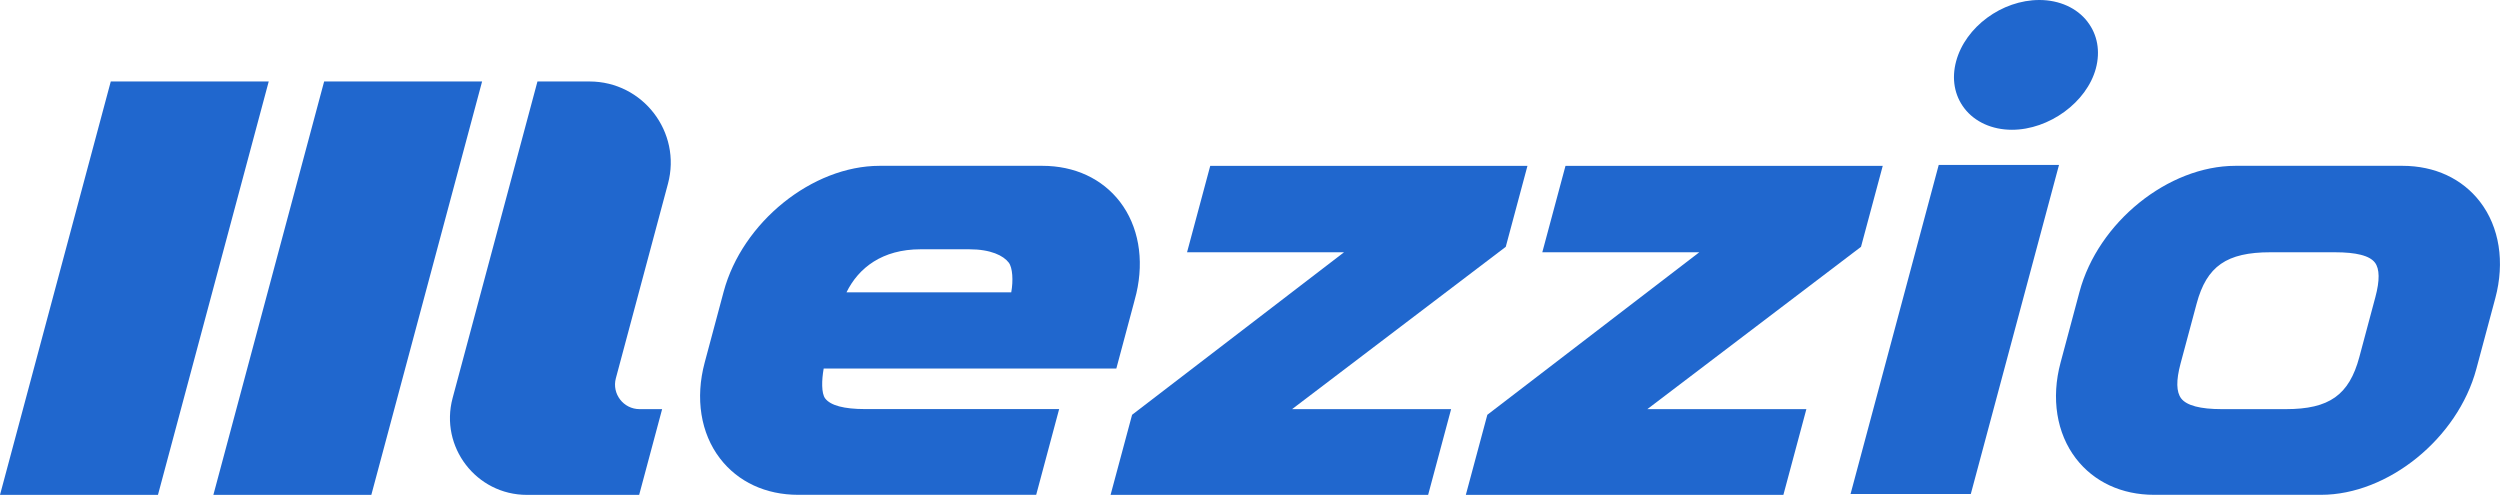
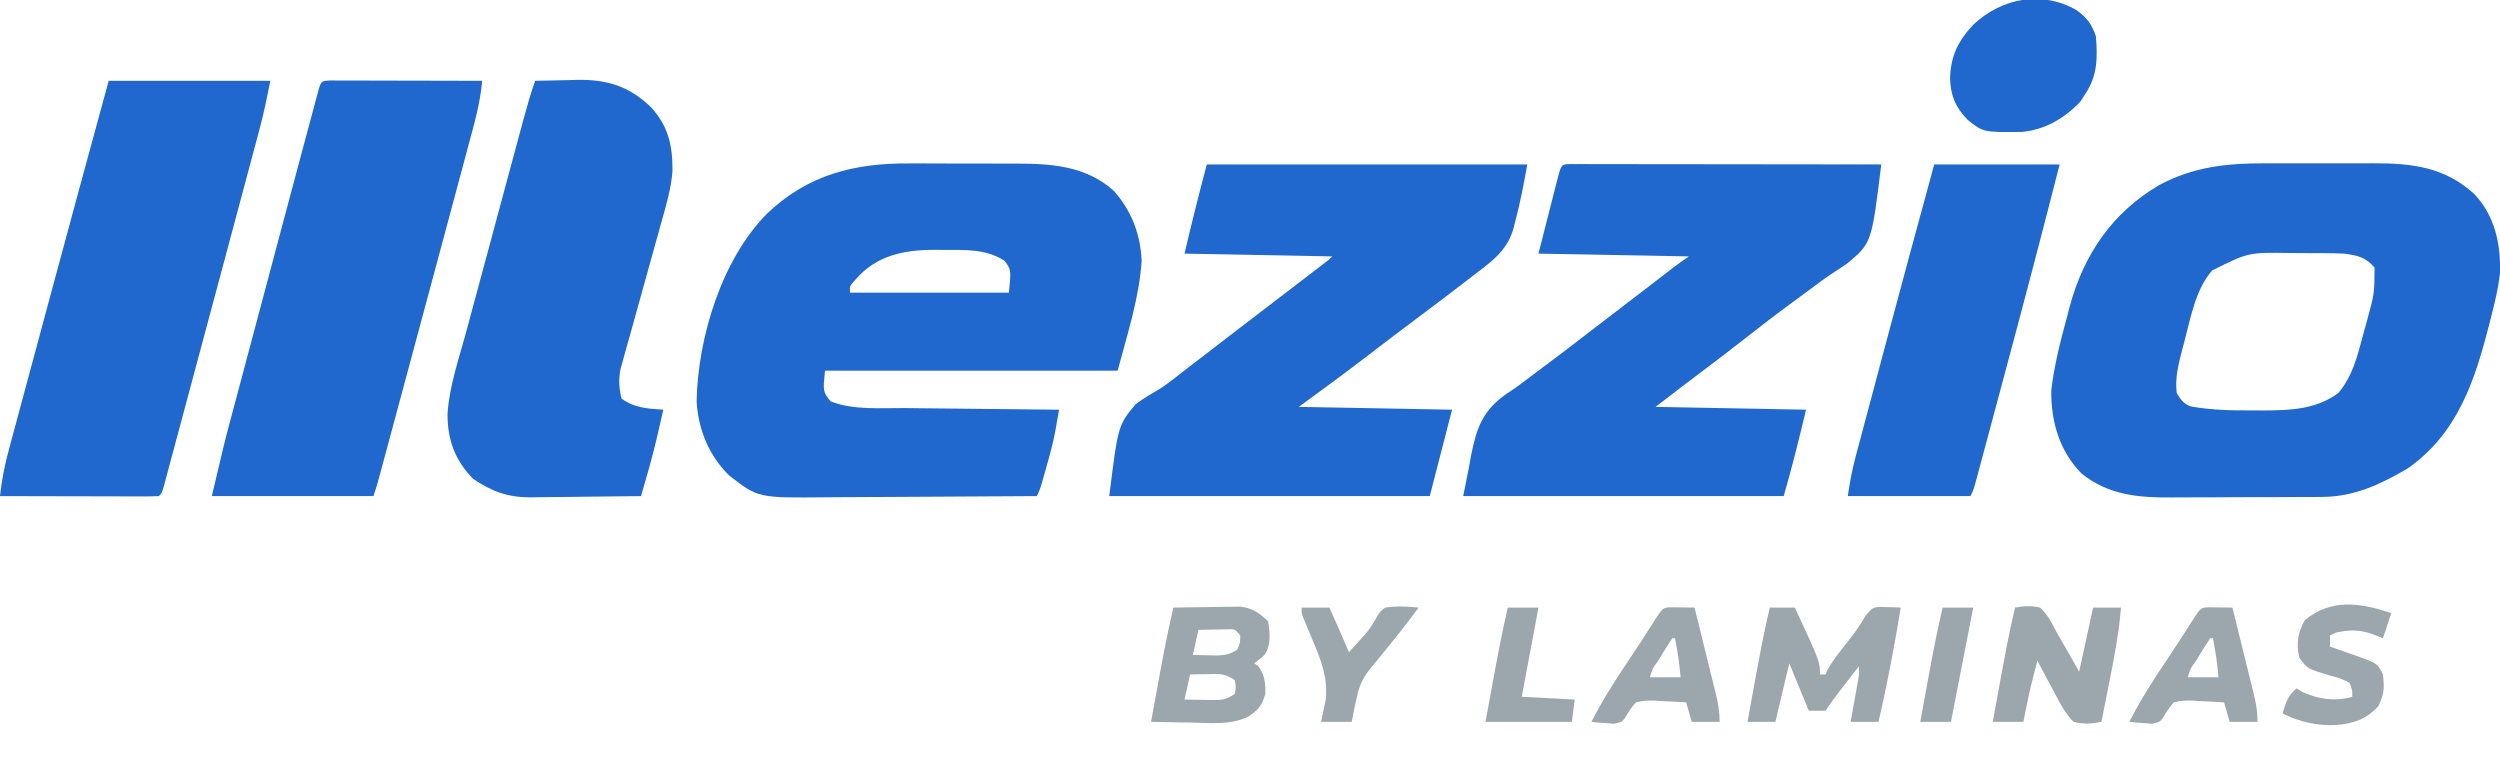
- <svg xmlns="http://www.w3.org/2000/svg" id="Layer_2" viewBox="0 0 895.98 177.36">
-   <defs>
-     <style>.cls-1{fill:#2067ce;}</style>
-   </defs>
-   <g id="Layer_1-2">
-     <path class="cls-1" d="M748.17,7.81c-3.8-4.96-10.11-7.81-17.29-7.81-13.42,0-26.51,9.66-29.82,21.97-1.67,6.21-.62,12.2,2.96,16.86,3.75,4.88,9.96,7.68,17.04,7.68,13.33,0,26.83-9.86,30.08-21.98,1.64-6.14.59-12.08-2.98-16.71Z" />
-     <polygon class="cls-1" points="663.81 174.85 663.22 177.04 706.32 177.04 737.34 61.31 737.93 59.12 694.82 59.12 663.81 174.85" />
-     <path class="cls-1" d="M401.41,72.35c-6.4-8.33-16.29-12.92-27.85-12.92h-58.3c-24.17,0-49.25,20.24-55.91,45.12l-6.79,25.36c-3.45,12.84-1.45,25.37,5.49,34.4,6.44,8.4,16.4,13.03,28.02,13.03h85.29l8.23-30.73h-69.54c-7.56,0-12.38-1.28-14.31-3.81-1.4-1.82-1.27-6.59-.54-10.71h104.88l6.31-23.57h0s.87-3.36.87-3.36c2.86-12.31.76-24.19-5.87-32.83ZM347.34,89.34c7.8,0,12.28,2.28,14.19,4.78,1.38,1.79,1.66,6.46.89,10.66h-59.05c4.32-8.79,12.82-15.44,26.58-15.44h17.39Z" />
-     <polygon class="cls-1" points="433.74 59.44 425.43 90.41 481.69 90.41 405.73 148.66 398.02 177.36 511.83 177.36 520.07 146.63 463.07 146.63 539.65 88.46 547.43 59.44 433.74 59.44" />
-     <polygon class="cls-1" points="561.06 59.44 552.75 90.41 609.01 90.41 533.05 148.66 525.34 177.36 639.15 177.36 647.39 146.63 590.39 146.63 666.97 88.46 674.76 59.44 561.06 59.44" />
-     <path class="cls-1" d="M888.85,72.35c-6.39-8.33-16.27-12.92-27.84-12.92h-59.81c-24.16,0-49.24,20.24-55.91,45.12l-6.79,25.36c-3.45,12.83-1.44,25.36,5.49,34.4,6.45,8.4,16.41,13.03,28.02,13.03h59.81c24.04,0,49.02-20.24,55.68-45.12l6.8-25.36c3.46-12.91,1.48-25.49-5.46-34.52ZM851.31,106.49l-5.75,21.5c-3.65,13.59-10.78,18.64-26.3,18.64h-23.02c-7.67,0-12.55-1.29-14.51-3.82-1.78-2.33-1.86-6.43-.24-12.51l5.77-21.5c3.6-13.41,10.77-18.39,26.45-18.39h23.03c7.79,0,12.5,1.21,14.41,3.7,1.71,2.23,1.77,6.39.16,12.38Z" />
-     <polygon class="cls-1" points="133.08 177.36 76.47 177.36 116.17 29.2 172.78 29.2 133.08 177.36" />
-     <polygon class="cls-1" points="56.61 177.36 0 177.36 39.7 29.2 96.31 29.2 56.61 177.36" />
-     <path class="cls-1" d="M211.27,29.2h-18.65l-30.41,113.47c-4.69,17.5,8.5,34.69,26.62,34.69h20.7s19.54,0,19.54,0l8.23-30.73h-8.08c-5.78,0-9.99-5.49-8.5-11.07l18.67-69.7c4.96-18.5-8.98-36.66-28.13-36.66Z" />
-   </g>
+ <svg xmlns="http://www.w3.org/2000/svg" version="1.1" width="897" height="275">
+   <path d="M0 0 C1.437 0.001 2.874 -0 4.312 -0.002 C7.299 -0.001 10.287 0.009 13.274 0.027 C17.076 0.05 20.878 0.05 24.681 0.044 C27.64 0.04 30.599 0.047 33.558 0.057 C34.959 0.061 36.36 0.062 37.762 0.06 C50.726 0.058 63.05 0.77 73.199 9.754 C79.588 16.868 82.859 25.42 83.27 34.926 C82.38 48.353 78.112 61.361 74.645 74.363 C39.995 74.363 5.345 74.363 -30.355 74.363 C-31.095 81.855 -31.095 81.855 -28.355 85.363 C-20.202 88.616 -10.281 87.713 -1.629 87.777 C-0.029 87.796 1.571 87.816 3.171 87.836 C7.35 87.887 11.529 87.927 15.708 87.964 C19.985 88.004 24.262 88.055 28.539 88.105 C36.907 88.202 45.276 88.286 53.645 88.363 C53.34 90.094 53.032 91.824 52.723 93.554 C52.552 94.518 52.381 95.482 52.204 96.474 C51.387 100.692 50.266 104.799 49.082 108.926 C48.861 109.718 48.64 110.51 48.412 111.326 C46.791 117.069 46.791 117.069 45.645 119.363 C33.578 119.456 21.513 119.527 9.446 119.571 C3.843 119.591 -1.761 119.62 -7.365 119.665 C-12.779 119.709 -18.192 119.732 -23.607 119.743 C-25.666 119.75 -27.725 119.765 -29.784 119.786 C-54.394 120.035 -54.394 120.035 -64.797 111.902 C-72.021 104.769 -75.782 95.512 -76.41 85.496 C-76.009 62.533 -67.368 34.282 -51.043 17.918 C-36.436 4.033 -19.809 -0.144 0 0 Z M-19.23 41.488 C-21.554 44.035 -21.554 44.035 -21.355 46.363 C-2.545 46.363 16.265 46.363 35.645 46.363 C36.454 38.144 36.454 38.144 34.082 34.926 C27.385 30.633 20.028 31.028 12.332 31.051 C11.255 31.035 10.178 31.019 9.068 31.002 C-1.889 30.995 -11.733 32.905 -19.23 41.488 Z " fill="#2067CE" transform="translate(326.3555,58.63672)" />
+   <path d="M0 0 C1.477 -0.002 2.955 -0.005 4.432 -0.009 C7.505 -0.013 10.578 -0.007 13.652 0.007 C17.557 0.024 21.462 0.015 25.367 -0.003 C28.41 -0.014 31.453 -0.011 34.497 -0.003 C35.935 -0.001 37.374 -0.003 38.813 -0.01 C52.724 -0.064 64.47 1.359 75.023 10.992 C82.455 18.85 84.553 28.835 84.277 39.398 C83.7 44.508 82.556 49.427 81.277 54.398 C81.034 55.36 80.791 56.321 80.541 57.312 C75.313 77.712 69.317 96.623 51.277 109.398 C41.551 115.122 32.078 119.623 20.589 119.689 C19.487 119.699 19.487 119.699 18.363 119.709 C15.954 119.728 13.546 119.732 11.137 119.734 C9.447 119.741 7.757 119.748 6.067 119.755 C2.53 119.766 -1.007 119.77 -4.544 119.769 C-9.051 119.769 -13.557 119.796 -18.063 119.831 C-21.553 119.853 -25.043 119.857 -28.534 119.856 C-30.194 119.858 -31.854 119.867 -33.513 119.882 C-45.478 119.984 -56.266 119.059 -65.938 111.234 C-73.873 103.074 -76.868 92.548 -76.723 81.398 C-75.663 72.398 -73.411 63.689 -71.035 54.961 C-70.721 53.741 -70.407 52.521 -70.084 51.264 C-65.03 32.66 -54.767 17.618 -38.02 7.816 C-25.827 1.257 -13.648 -0.067 0 0 Z M-18.984 38.426 C-25.046 45.305 -26.715 55.579 -29.035 64.211 C-29.436 65.697 -29.436 65.697 -29.844 67.213 C-31.156 72.33 -32.342 77.081 -31.723 82.398 C-30.289 84.817 -29.359 86.136 -26.734 87.218 C-19.384 88.53 -12.178 88.696 -4.723 88.648 C-3.516 88.656 -2.31 88.664 -1.066 88.672 C8.678 88.651 18.235 88.391 26.277 82.398 C31.305 76.493 33.125 69.197 35.073 61.844 C35.59 59.897 36.132 57.959 36.678 56.02 C39.199 46.829 39.199 46.829 39.277 37.398 C35.974 33.609 33.119 33.012 28.277 32.398 C23.896 32.209 19.515 32.213 15.129 32.213 C13.047 32.211 10.965 32.193 8.883 32.174 C-6.019 31.952 -6.019 31.952 -18.984 38.426 Z " fill="#2067CE" transform="translate(812.7227,58.60156)" />
+   <path d="M0 0 C37.95 0 75.9 0 115 0 C113.744 6.906 112.496 13.621 110.688 20.375 C110.5 21.142 110.312 21.909 110.119 22.699 C107.807 31.308 101.49 35.341 94.688 40.562 C93.891 41.178 93.094 41.794 92.273 42.428 C86.636 46.772 80.959 51.062 75.255 55.316 C68.787 60.143 62.374 65.042 55.971 69.955 C48.391 75.752 40.702 81.352 33 87 C51.15 87.33 69.3 87.66 88 88 C85.36 98.23 82.72 108.46 80 119 C42.05 119 4.1 119 -35 119 C-31.827 93.614 -31.827 93.614 -25.531 86.023 C-23.039 84.196 -20.526 82.605 -17.829 81.101 C-14.183 78.907 -10.909 76.181 -7.562 73.562 C-6.096 72.437 -4.629 71.314 -3.16 70.191 C1.439 66.665 6.033 63.13 10.625 59.594 C14.577 56.554 18.539 53.527 22.5 50.5 C27.836 46.421 33.172 42.34 38.5 38.25 C39.542 37.451 40.583 36.652 41.656 35.828 C43.836 34.205 43.836 34.205 45 33 C27.51 32.67 10.02 32.34 -8 32 C-5.482 21.297 -2.833 10.624 0 0 Z " fill="#2067CE" transform="translate(433,59)" />
+   <path d="M0 0 C1.26 0.001 1.26 0.001 2.545 0.003 C3.505 0.001 4.466 0 5.456 -0.001 C6.518 0.002 7.58 0.006 8.675 0.01 C10.343 0.009 10.343 0.009 12.045 0.009 C15.74 0.01 19.436 0.018 23.132 0.025 C25.686 0.027 28.241 0.029 30.795 0.03 C36.844 0.033 42.893 0.041 48.942 0.051 C55.827 0.062 62.712 0.068 69.597 0.073 C83.764 0.083 97.93 0.101 112.097 0.123 C108.631 28.318 108.631 28.318 99.909 35.623 C98.288 36.737 96.664 37.848 94.998 38.895 C92.024 40.816 89.219 42.958 86.383 45.075 C83.952 46.888 81.504 48.676 79.054 50.463 C73.411 54.603 67.897 58.901 62.386 63.215 C58.216 66.478 54.027 69.705 49.784 72.873 C43.509 77.562 37.306 82.347 31.097 87.123 C48.917 87.453 66.737 87.783 85.097 88.123 C82.652 98.511 80.028 108.862 77.097 119.123 C39.147 119.123 1.197 119.123 -37.903 119.123 C-37.243 115.823 -36.583 112.523 -35.903 109.123 C-35.617 107.545 -35.331 105.967 -35.036 104.342 C-33.053 94.525 -30.91 88.443 -22.411 82.439 C-21.847 82.071 -21.283 81.702 -20.701 81.323 C-18.05 79.554 -15.541 77.61 -13.008 75.678 C-10.964 74.122 -8.905 72.587 -6.841 71.057 C-2.29 67.675 2.198 64.217 6.686 60.752 C11.367 57.139 16.07 53.553 20.769 49.964 C24.172 47.363 27.573 44.759 30.964 42.143 C31.559 41.684 32.154 41.225 32.766 40.752 C34.364 39.518 35.961 38.284 37.558 37.049 C39.361 35.681 41.214 34.378 43.097 33.123 C25.277 32.793 7.457 32.463 -10.903 32.123 C-9.604 27.029 -8.305 21.934 -6.966 16.686 C-6.557 15.076 -6.149 13.467 -5.728 11.809 C-5.406 10.553 -5.083 9.296 -4.751 8.002 C-4.5 7.006 -4.5 7.006 -4.243 5.989 C-2.744 0.177 -2.744 0.177 0 0 Z " fill="#2067CE" transform="translate(562.9034,58.87695)" />
+   <path d="M0 0 C3.958 -0.118 7.916 -0.188 11.875 -0.25 C13.538 -0.3 13.538 -0.3 15.234 -0.352 C25.784 -0.476 33.599 1.902 41.312 9.211 C47.845 16.137 49.356 23.196 49.284 32.447 C48.796 38.559 47.125 44.331 45.451 50.204 C44.794 52.509 44.156 54.819 43.523 57.131 C42.178 62.029 40.809 66.921 39.438 71.812 C37.843 77.504 36.259 83.198 34.697 88.898 C34.07 91.165 33.427 93.427 32.784 95.69 C32.398 97.086 32.014 98.482 31.631 99.878 C31.291 101.088 30.951 102.297 30.601 103.544 C29.935 107.375 30.098 110.224 31 114 C35.505 117.379 40.544 117.648 46 118 C45.421 120.543 44.837 123.084 44.25 125.625 C44.093 126.319 43.935 127.012 43.773 127.727 C42.11 134.892 40.056 141.94 38 149 C31.329 149.102 24.658 149.172 17.987 149.22 C15.72 149.24 13.453 149.267 11.187 149.302 C7.917 149.351 4.649 149.373 1.379 149.391 C-0.126 149.422 -0.126 149.422 -1.662 149.453 C-9.826 149.456 -15.517 147.345 -22.25 142.812 C-28.828 136.085 -31.511 128.623 -31.42 119.325 C-30.731 109.409 -27.335 99.637 -24.727 90.098 C-24.08 87.687 -23.434 85.276 -22.79 82.865 C-21.099 76.549 -19.388 70.238 -17.673 63.929 C-15.929 57.503 -14.209 51.07 -12.484 44.639 C-9.962 35.25 -7.436 25.863 -4.889 16.481 C-4.493 15.015 -4.493 15.015 -4.089 13.519 C-2.849 8.964 -1.558 4.46 0 0 Z " fill="#2067CE" transform="translate(192,29)" />
+   <path d="M0 0 C19.14 0 38.28 0 58 0 C56.842 5.792 55.723 11.353 54.207 17.02 C54.038 17.653 53.87 18.286 53.697 18.938 C53.143 21.016 52.585 23.092 52.027 25.168 C51.628 26.665 51.228 28.161 50.829 29.658 C49.758 33.671 48.682 37.683 47.606 41.695 C46.711 45.031 45.819 48.368 44.926 51.705 C42.635 60.269 40.339 68.832 38.041 77.394 C36.495 83.154 34.951 88.915 33.409 94.675 C31.42 102.107 29.426 109.538 27.429 116.969 C26.685 119.738 25.942 122.508 25.2 125.278 C24.175 129.106 23.145 132.932 22.113 136.758 C21.81 137.893 21.507 139.028 21.194 140.197 C20.918 141.219 20.642 142.241 20.357 143.293 C20.117 144.184 19.878 145.075 19.631 145.993 C19 148 19 148 18 149 C16.22 149.094 14.436 149.117 12.654 149.114 C11.513 149.113 10.372 149.113 9.196 149.113 C7.955 149.108 6.713 149.103 5.434 149.098 C3.538 149.096 3.538 149.096 1.604 149.093 C-1.761 149.089 -5.126 149.08 -8.492 149.069 C-11.923 149.058 -15.355 149.054 -18.787 149.049 C-25.525 149.038 -32.262 149.021 -39 149 C-38.389 143.105 -37.248 137.598 -35.69 131.886 C-35.456 131.009 -35.221 130.133 -34.98 129.229 C-34.204 126.334 -33.42 123.44 -32.637 120.547 C-32.084 118.489 -31.531 116.431 -30.978 114.373 C-29.516 108.931 -28.048 103.49 -26.578 98.05 C-25.131 92.687 -23.69 87.322 -22.248 81.957 C-14.897 54.62 -7.461 27.307 0 0 Z " fill="#2067CE" transform="translate(39,29)" />
+   <path d="M0 0 C1.01 0.002 2.021 0.004 3.062 0.007 C4.773 0.007 4.773 0.007 6.52 0.007 C7.761 0.012 9.003 0.017 10.282 0.023 C12.178 0.025 12.178 0.025 14.112 0.027 C17.477 0.032 20.842 0.041 24.208 0.052 C27.639 0.062 31.071 0.066 34.503 0.071 C41.241 0.082 47.978 0.099 54.716 0.12 C54.052 8.004 51.899 15.484 49.841 23.093 C49.439 24.592 49.039 26.092 48.638 27.591 C47.56 31.621 46.476 35.649 45.39 39.677 C44.261 43.871 43.138 48.067 42.013 52.263 C39.707 60.865 37.393 69.465 35.077 78.065 C33.757 82.967 32.439 87.869 31.121 92.772 C28.759 101.556 26.395 110.338 24.028 119.12 C23.844 119.804 23.66 120.487 23.47 121.192 C22.258 125.689 21.044 130.186 19.829 134.683 C19.526 135.807 19.223 136.932 18.91 138.09 C18.634 139.112 18.357 140.134 18.072 141.187 C17.833 142.073 17.594 142.959 17.347 143.872 C16.852 145.636 16.295 147.382 15.716 149.12 C-3.424 149.12 -22.564 149.12 -42.284 149.12 C-37.689 129.589 -37.689 129.589 -35.263 120.534 C-34.989 119.503 -34.716 118.473 -34.434 117.412 C-33.545 114.07 -32.653 110.73 -31.761 107.39 C-31.13 105.023 -30.5 102.656 -29.87 100.289 C-28.556 95.351 -27.239 90.414 -25.922 85.476 C-24.25 79.212 -22.581 72.947 -20.913 66.682 C-19.301 60.626 -17.687 54.57 -16.073 48.515 C-15.774 47.392 -15.475 46.27 -15.167 45.113 C-13.484 38.799 -11.798 32.487 -10.104 26.176 C-9.543 24.086 -8.983 21.995 -8.424 19.904 C-7.594 16.8 -6.759 13.698 -5.922 10.596 C-5.671 9.652 -5.419 8.709 -5.16 7.737 C-4.927 6.879 -4.695 6.021 -4.456 5.138 C-4.253 4.383 -4.05 3.628 -3.841 2.85 C-3.008 0.261 -2.785 0.147 0 0 Z " fill="#2067CE" transform="translate(118.2842,28.87975)" />
+   <path d="M0 0 C14.85 0 29.7 0 45 0 C38.813 24.231 32.466 48.413 25.977 72.565 C24.722 77.234 23.471 81.904 22.221 86.575 C21.246 90.215 20.27 93.855 19.292 97.494 C18.829 99.22 18.367 100.946 17.905 102.672 C17.269 105.049 16.63 107.425 15.99 109.801 C15.708 110.858 15.708 110.858 15.421 111.936 C14.114 116.771 14.114 116.771 13 119 C-1.52 119 -16.04 119 -31 119 C-30.284 113.986 -29.411 109.329 -28.102 104.477 C-27.816 103.399 -27.816 103.399 -27.524 102.3 C-26.895 99.93 -26.26 97.563 -25.625 95.195 C-25.177 93.513 -24.729 91.831 -24.281 90.149 C-23.098 85.705 -21.91 81.263 -20.721 76.821 C-19.778 73.297 -18.839 69.771 -17.901 66.245 C-12.014 44.141 -6.039 22.063 0 0 Z " fill="#2067CE" transform="translate(694,59)" />
+   <path d="M0 0 C3.743 2.597 5.64 5.154 7.066 9.434 C7.727 17.353 7.638 23.776 3.066 30.434 C2.51 31.3 1.953 32.166 1.379 33.059 C-4.401 38.995 -11.196 42.99 -19.52 43.77 C-33.307 43.912 -33.307 43.912 -38.934 39.434 C-43.324 34.927 -45.027 30.848 -45.246 24.621 C-45.03 16.518 -42.4 11.162 -36.891 5.258 C-26.651 -4.287 -12.396 -7.024 0 0 Z " fill="#2067CE" transform="translate(744.9336,3.566406)" />
+   <path d="M0 0 C2.97 0 5.94 0 9 0 C18 19.402 18 19.402 18 24 C18.66 24 19.32 24 20 24 C20.231 23.47 20.461 22.94 20.699 22.395 C22.762 18.598 25.517 15.323 28.191 11.947 C30.549 8.95 32.614 6.01 34.5 2.688 C37 0 37 0 39.432 -0.262 C40.78 -0.216 40.78 -0.216 42.156 -0.168 C43.515 -0.132 43.515 -0.132 44.9 -0.094 C45.593 -0.063 46.286 -0.032 47 0 C44.71 13.763 42.188 27.415 39 41 C35.7 41 32.4 41 29 41 C29.217 39.808 29.433 38.615 29.656 37.387 C29.938 35.82 30.219 34.254 30.5 32.688 C30.643 31.902 30.786 31.116 30.934 30.307 C31.069 29.549 31.204 28.792 31.344 28.012 C31.469 27.315 31.595 26.619 31.725 25.901 C32.072 23.825 32.072 23.825 32 21 C30.374 23.103 28.749 25.208 27.125 27.312 C26.665 27.907 26.205 28.502 25.73 29.115 C23.738 31.7 21.811 34.283 20 37 C18.02 37 16.04 37 14 37 C10.535 28.585 10.535 28.585 7 20 C5.35 26.93 3.7 33.86 2 41 C-1.3 41 -4.6 41 -8 41 C-2.65 11.655 -2.65 11.655 0 0 Z " fill="#9CA6AD" transform="translate(635,218)" />
+   <path d="M0 0 C4.396 -0.087 8.791 -0.14 13.188 -0.188 C14.433 -0.213 15.679 -0.238 16.963 -0.264 C18.165 -0.273 19.367 -0.283 20.605 -0.293 C21.71 -0.309 22.815 -0.324 23.954 -0.341 C28.349 0.151 30.918 1.918 34 5 C34.665 8.955 35.088 13.283 32.879 16.77 C31.5 18.125 31.5 18.125 29 20 C29.474 20.33 29.949 20.66 30.438 21 C32.814 24.042 33.092 27.253 33 31 C31.773 35.253 30.5 36.659 26.84 39.156 C20.479 42.198 13.377 41.421 6.5 41.25 C5.091 41.23 3.682 41.212 2.273 41.195 C-1.152 41.148 -4.576 41.083 -8 41 C-2.802 12.488 -2.802 12.488 0 0 Z M9 8 C8.34 10.97 7.68 13.94 7 17 C8.916 17.054 10.833 17.093 12.75 17.125 C13.817 17.148 14.885 17.171 15.984 17.195 C18.952 17.003 20.571 16.677 23 15 C23.991 12.547 23.991 12.547 24 10 C22.112 7.671 22.112 7.671 18.961 7.805 C17.186 7.839 17.186 7.839 15.375 7.875 C13.592 7.902 13.592 7.902 11.773 7.93 C10.858 7.953 9.943 7.976 9 8 Z M6 24 C5.34 26.97 4.68 29.94 4 33 C6.438 33.054 8.874 33.094 11.312 33.125 C12.348 33.15 12.348 33.15 13.404 33.176 C17.171 33.212 18.784 33.144 22 31 C22.5 28.5 22.5 28.5 22 26 C18.368 23.579 16.617 23.79 12.312 23.875 C11.133 23.893 9.954 23.911 8.738 23.93 C7.383 23.964 7.383 23.964 6 24 Z " fill="#9CA6AD" transform="translate(421,218)" />
+   <path d="M0 0 C3.152 -0.567 5.863 -0.718 9 0 C11.764 2.529 13.263 5.714 15 9 C16.046 10.829 17.106 12.649 18.167 14.469 C19.8 17.3 21.396 20.152 23 23 C24.65 15.41 26.3 7.82 28 0 C31.3 0 34.6 0 38 0 C37.316 8.85 35.669 17.436 33.938 26.125 C33.653 27.573 33.368 29.021 33.084 30.469 C32.394 33.98 31.699 37.49 31 41 C27.466 41.706 24.511 41.902 21 41 C17.813 37.784 15.923 34.008 13.875 30 C13.3 28.951 12.725 27.901 12.133 26.82 C10.72 24.23 9.345 21.626 8 19 C7.523 20.88 7.048 22.76 6.574 24.641 C6.31 25.688 6.045 26.735 5.772 27.813 C4.712 32.187 3.845 36.581 3 41 C-0.63 41 -4.26 41 -8 41 C-2.65 11.655 -2.65 11.655 0 0 Z " fill="#9CA6AD" transform="translate(723,218)" />
+   <path d="M0 0 C1.514 0.017 1.514 0.017 3.059 0.035 C4.071 0.044 5.082 0.053 6.125 0.062 C6.907 0.074 7.69 0.086 8.496 0.098 C9.784 5.292 11.065 10.488 12.341 15.686 C12.776 17.454 13.213 19.221 13.651 20.988 C14.281 23.529 14.905 26.071 15.527 28.613 C15.724 29.402 15.921 30.191 16.124 31.003 C16.974 34.498 17.496 37.479 17.496 41.098 C14.196 41.098 10.896 41.098 7.496 41.098 C6.836 38.788 6.176 36.478 5.496 34.098 C2.597 33.908 -0.289 33.77 -3.191 33.66 C-4.008 33.602 -4.825 33.543 -5.666 33.482 C-8.127 33.413 -10.127 33.439 -12.504 34.098 C-14.109 35.789 -15.175 37.516 -16.352 39.524 C-17.504 41.098 -17.504 41.098 -20.398 41.781 C-21.361 41.7 -22.324 41.619 -23.316 41.535 C-24.78 41.44 -24.78 41.44 -26.273 41.344 C-27.009 41.263 -27.746 41.181 -28.504 41.098 C-24.542 33.351 -19.982 26.167 -15.113 18.977 C-12.087 14.504 -9.18 9.958 -6.284 5.401 C-2.913 0.114 -2.913 0.114 0 0 Z M0.496 11.098 C-0.903 13.225 -2.247 15.359 -3.566 17.535 C-3.943 18.147 -4.321 18.758 -4.709 19.389 C-6.654 22.061 -6.654 22.061 -7.504 25.098 C-3.874 25.098 -0.244 25.098 3.496 25.098 C2.773 18.055 2.773 18.055 1.496 11.098 C1.166 11.098 0.836 11.098 0.496 11.098 Z " fill="#9CA6AD" transform="translate(792.5039,217.9023)" />
+   <path d="M0 0 C1.514 0.017 1.514 0.017 3.059 0.035 C4.071 0.044 5.082 0.053 6.125 0.062 C6.907 0.074 7.69 0.086 8.496 0.098 C9.784 5.292 11.065 10.488 12.341 15.686 C12.776 17.454 13.213 19.221 13.651 20.988 C14.281 23.529 14.905 26.071 15.527 28.613 C15.724 29.402 15.921 30.191 16.124 31.003 C16.974 34.498 17.496 37.479 17.496 41.098 C14.196 41.098 10.896 41.098 7.496 41.098 C6.836 38.788 6.176 36.478 5.496 34.098 C2.597 33.908 -0.289 33.77 -3.191 33.66 C-4.008 33.602 -4.825 33.543 -5.666 33.482 C-8.127 33.413 -10.127 33.439 -12.504 34.098 C-14.109 35.789 -15.175 37.516 -16.352 39.524 C-17.504 41.098 -17.504 41.098 -20.398 41.781 C-21.361 41.7 -22.324 41.619 -23.316 41.535 C-24.78 41.44 -24.78 41.44 -26.273 41.344 C-27.009 41.263 -27.746 41.181 -28.504 41.098 C-24.542 33.351 -19.982 26.167 -15.113 18.977 C-12.087 14.504 -9.18 9.958 -6.284 5.401 C-2.913 0.114 -2.913 0.114 0 0 Z M0.496 11.098 C-0.903 13.225 -2.247 15.359 -3.566 17.535 C-3.943 18.147 -4.321 18.758 -4.709 19.389 C-6.654 22.061 -6.654 22.061 -7.504 25.098 C-3.874 25.098 -0.244 25.098 3.496 25.098 C2.773 18.055 2.773 18.055 1.496 11.098 C1.166 11.098 0.836 11.098 0.496 11.098 Z " fill="#9CA6AD" transform="translate(599.5039,217.9023)" />
+   <path d="M0 0 C-0.99 2.97 -1.98 5.94 -3 9 C-4.98 8.227 -4.98 8.227 -7 7.438 C-11.818 5.816 -15.054 5.959 -20 7 C-20.99 7.495 -20.99 7.495 -22 8 C-22 9.32 -22 10.64 -22 12 C-20.88 12.387 -19.76 12.773 -18.605 13.172 C-17.133 13.697 -15.66 14.223 -14.188 14.75 C-13.45 15.003 -12.712 15.255 -11.951 15.516 C-4.971 18.042 -4.971 18.042 -3 22 C-2.462 26.761 -2.511 29.003 -4.625 33.312 C-8.876 38.122 -13.726 39.651 -19.961 40.16 C-26.657 40.43 -32.99 39.005 -39 36 C-37.909 32.225 -37.092 29.53 -34 27 C-33.196 27.474 -32.391 27.949 -31.562 28.438 C-25.886 30.927 -20.04 31.754 -14 30 C-13.961 27.559 -13.961 27.559 -15 25 C-18.08 23.433 -18.08 23.433 -21.812 22.438 C-30.081 19.961 -30.081 19.961 -33 16 C-34.193 11.013 -33.558 6.991 -31.062 2.562 C-21.553 -5.394 -10.958 -3.704 0 0 Z " fill="#9CA6AD" transform="translate(858,220)" />
+   <path d="M0 0 C3.3 0 6.6 0 10 0 C12.372 5.318 14.72 10.642 17 16 C18.234 14.65 19.462 13.295 20.688 11.938 C21.429 11.123 22.17 10.308 22.934 9.469 C24.723 7.331 25.939 5.371 27.25 2.938 C28.371 1.242 28.371 1.242 30 0 C34.063 -0.587 37.925 -0.409 42 0 C37.897 5.564 33.638 10.971 29.25 16.312 C28.108 17.703 26.967 19.095 25.828 20.488 C25.332 21.092 24.836 21.696 24.325 22.318 C21.25 26.221 20.351 29.35 19.375 34.188 C18.984 36.096 18.984 36.096 18.586 38.043 C18.393 39.019 18.199 39.995 18 41 C14.37 41 10.74 41 7 41 C7.553 38.396 8.107 35.792 8.66 33.188 C9.517 25.153 7.027 18.892 3.938 11.625 C3.194 9.848 2.453 8.069 1.715 6.289 C1.386 5.513 1.057 4.736 0.719 3.936 C0 2 0 2 0 0 Z " fill="#9CA6AD" transform="translate(467,218)" />
+   <path d="M0 0 C3.63 0 7.26 0 11 0 C9.02 10.56 7.04 21.12 5 32 C11.27 32.33 17.54 32.66 24 33 C23.67 35.64 23.34 38.28 23 41 C12.77 41 2.54 41 -8 41 C-2.714 12.143 -2.714 12.143 0 0 Z " fill="#9CA6AD" transform="translate(541,218)" />
+   <path d="M0 0 C3.63 0 7.26 0 11 0 C8.36 13.53 5.72 27.06 3 41 C-0.63 41 -4.26 41 -8 41 C-2.847 12.737 -2.847 12.737 0 0 Z " fill="#9CA6AD" transform="translate(697,218)" />
</svg>
